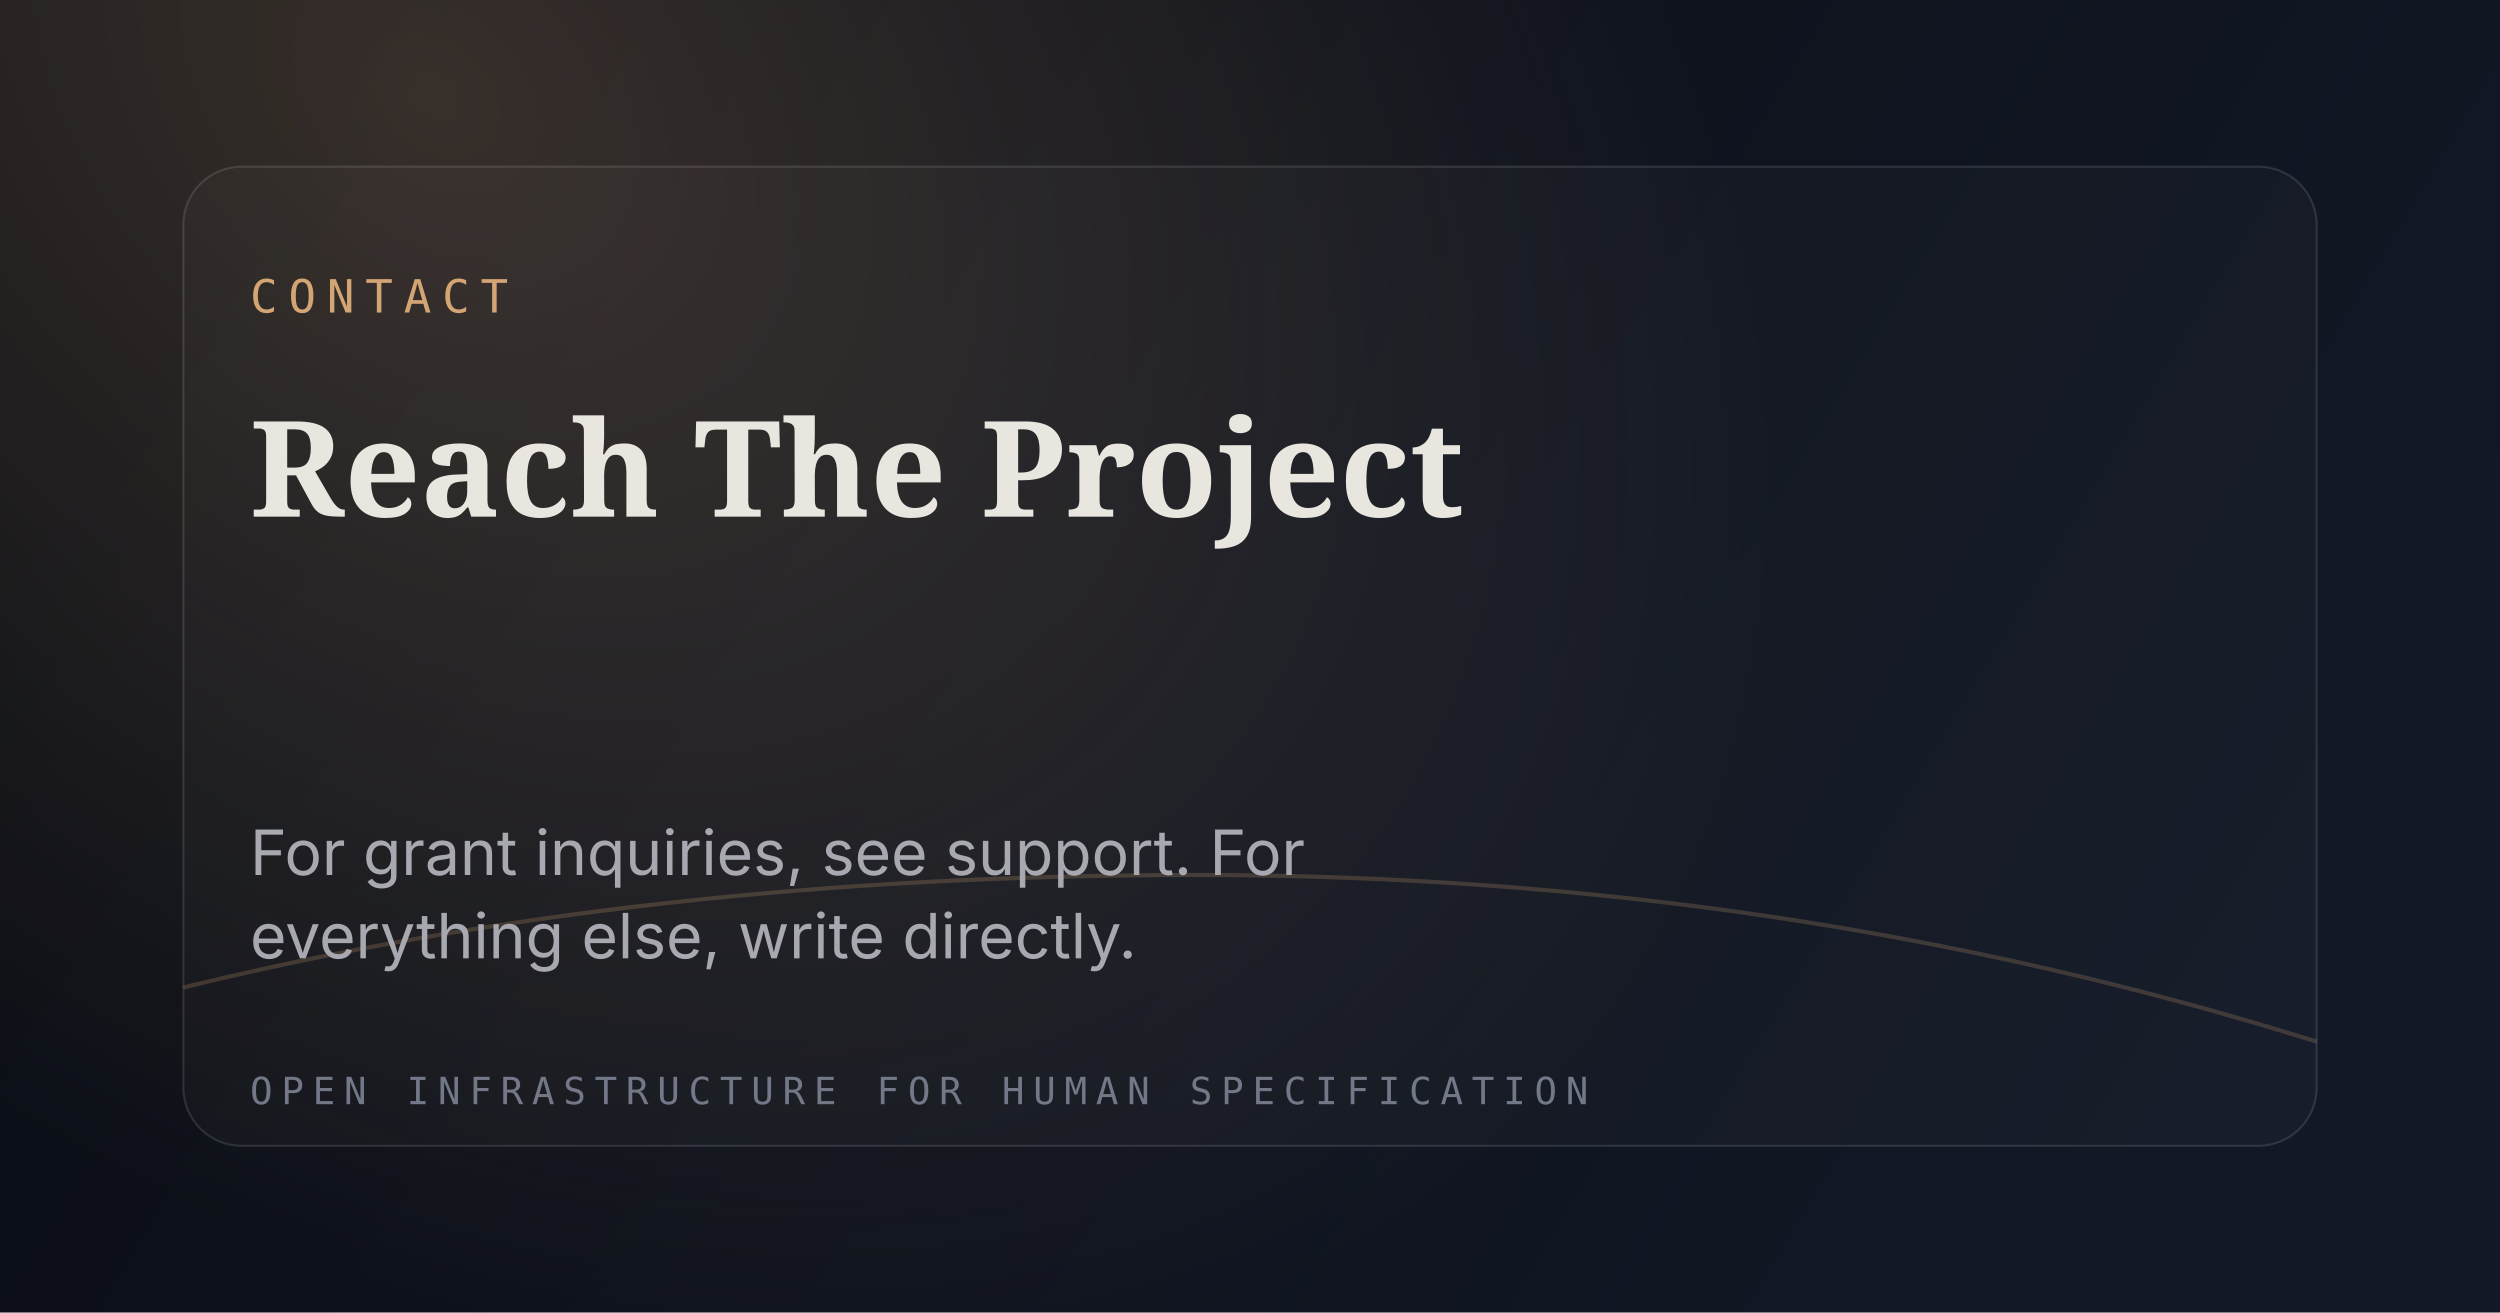
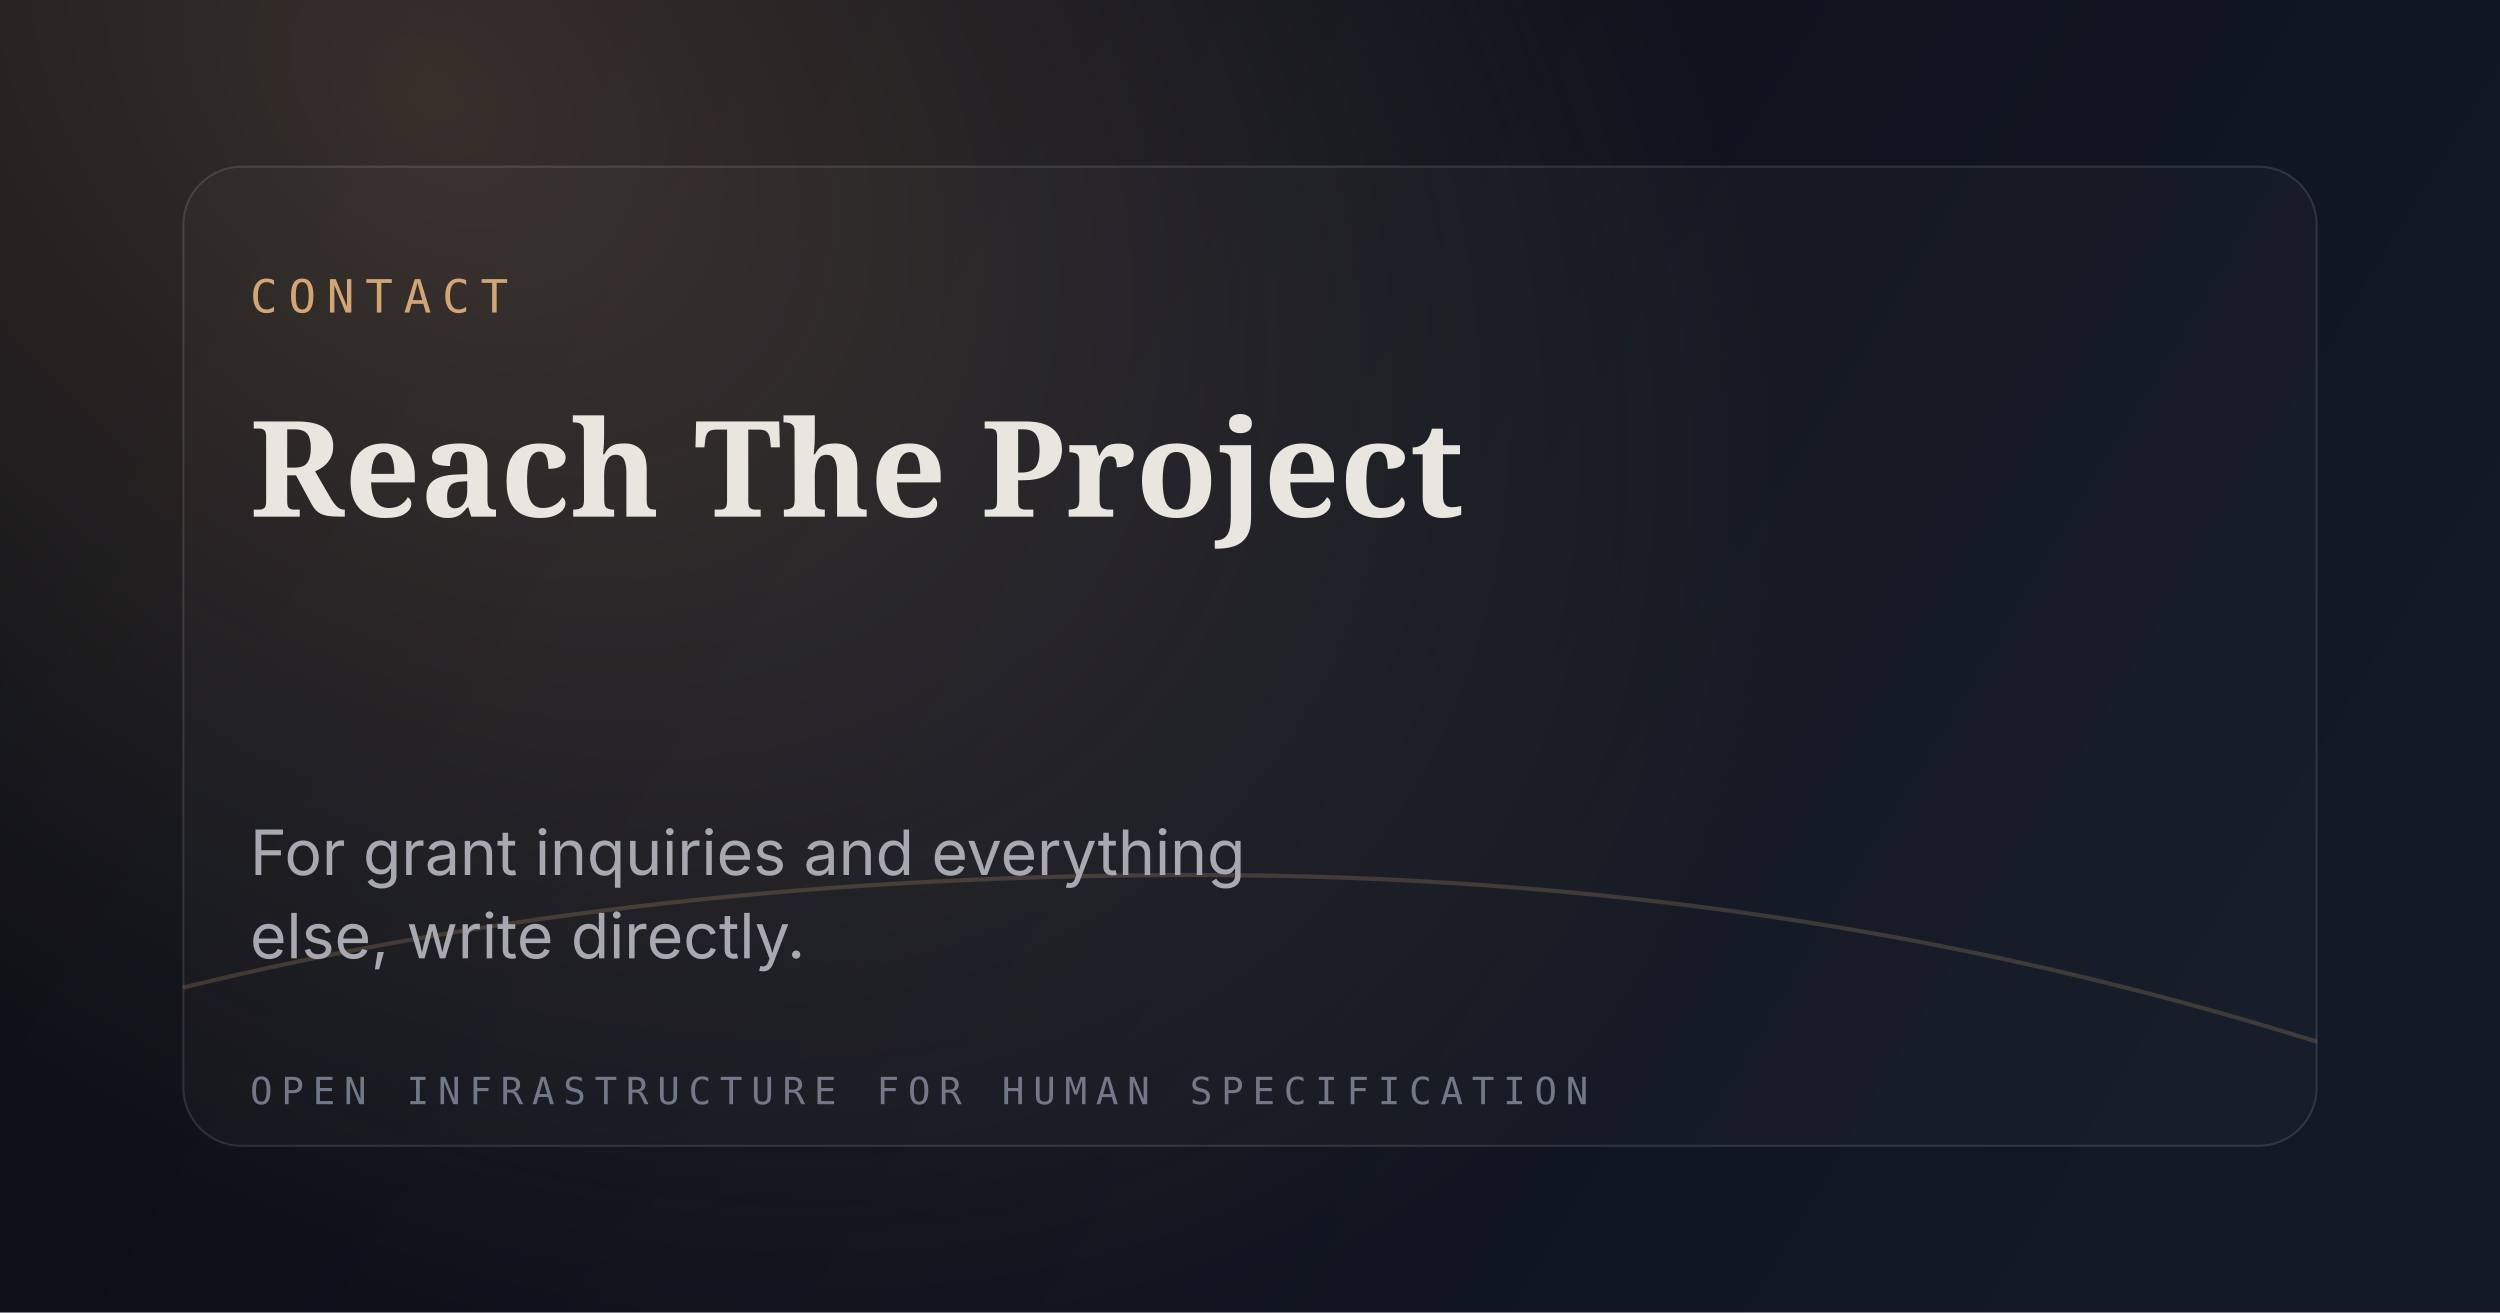
<svg xmlns="http://www.w3.org/2000/svg" width="1200" height="630" viewBox="0 0 1200 630" fill="none">
  <defs>
    <linearGradient id="bg" x1="120" y1="40" x2="1030" y2="590" gradientUnits="userSpaceOnUse">
      <stop stop-color="#0A0D14" />
      <stop offset="1" stop-color="#121826" />
    </linearGradient>
    <radialGradient id="glow" cx="0" cy="0" r="1" gradientUnits="userSpaceOnUse" gradientTransform="translate(210 50) rotate(40) scale(720 520)">
      <stop stop-color="#D4A574" stop-opacity="0.22" />
      <stop offset="1" stop-color="#D4A574" stop-opacity="0" />
    </radialGradient>
  </defs>
  <rect width="1200" height="630" fill="url(#bg)" />
  <rect width="1200" height="630" fill="url(#glow)" />
  <rect x="88" y="80" width="1024" height="470" rx="28" fill="#FFFFFF" fill-opacity="0.02" stroke="#FFFFFF" stroke-opacity="0.12" />
  <path d="M88 474C235 438 397 420 574 420C764 420 943 447 1112 500" stroke="#D4A574" stroke-opacity="0.22" stroke-width="2" />
  <text x="120" y="150" fill="#D4A574" font-family="'JetBrains Mono', monospace" font-size="22" letter-spacing="5.2">CONTACT</text>
  <text x="120" y="248" fill="#E8E6DF" font-family="'Source Serif 4', Georgia, serif" font-size="64" font-weight="700">
    <tspan x="120" dy="0">Reach The Project</tspan>
  </text>
  <text x="120" y="420" fill="#A8A9B0" font-family="Inter, Arial, sans-serif" font-size="30">
-     <tspan x="120" dy="0">For grant inquiries, see support. For</tspan>
-     <tspan x="120" dy="40">everything else, write directly.</tspan>
+     <tspan x="120" dy="0">For grant inquiries and everything</tspan>
+     <tspan x="120" dy="40">else, write directly.</tspan>
  </text>
  <text x="120" y="530" fill="#727887" font-family="'JetBrains Mono', monospace" font-size="18" letter-spacing="4.2">OPEN INFRASTRUCTURE FOR HUMAN SPECIFICATION</text>
</svg>
